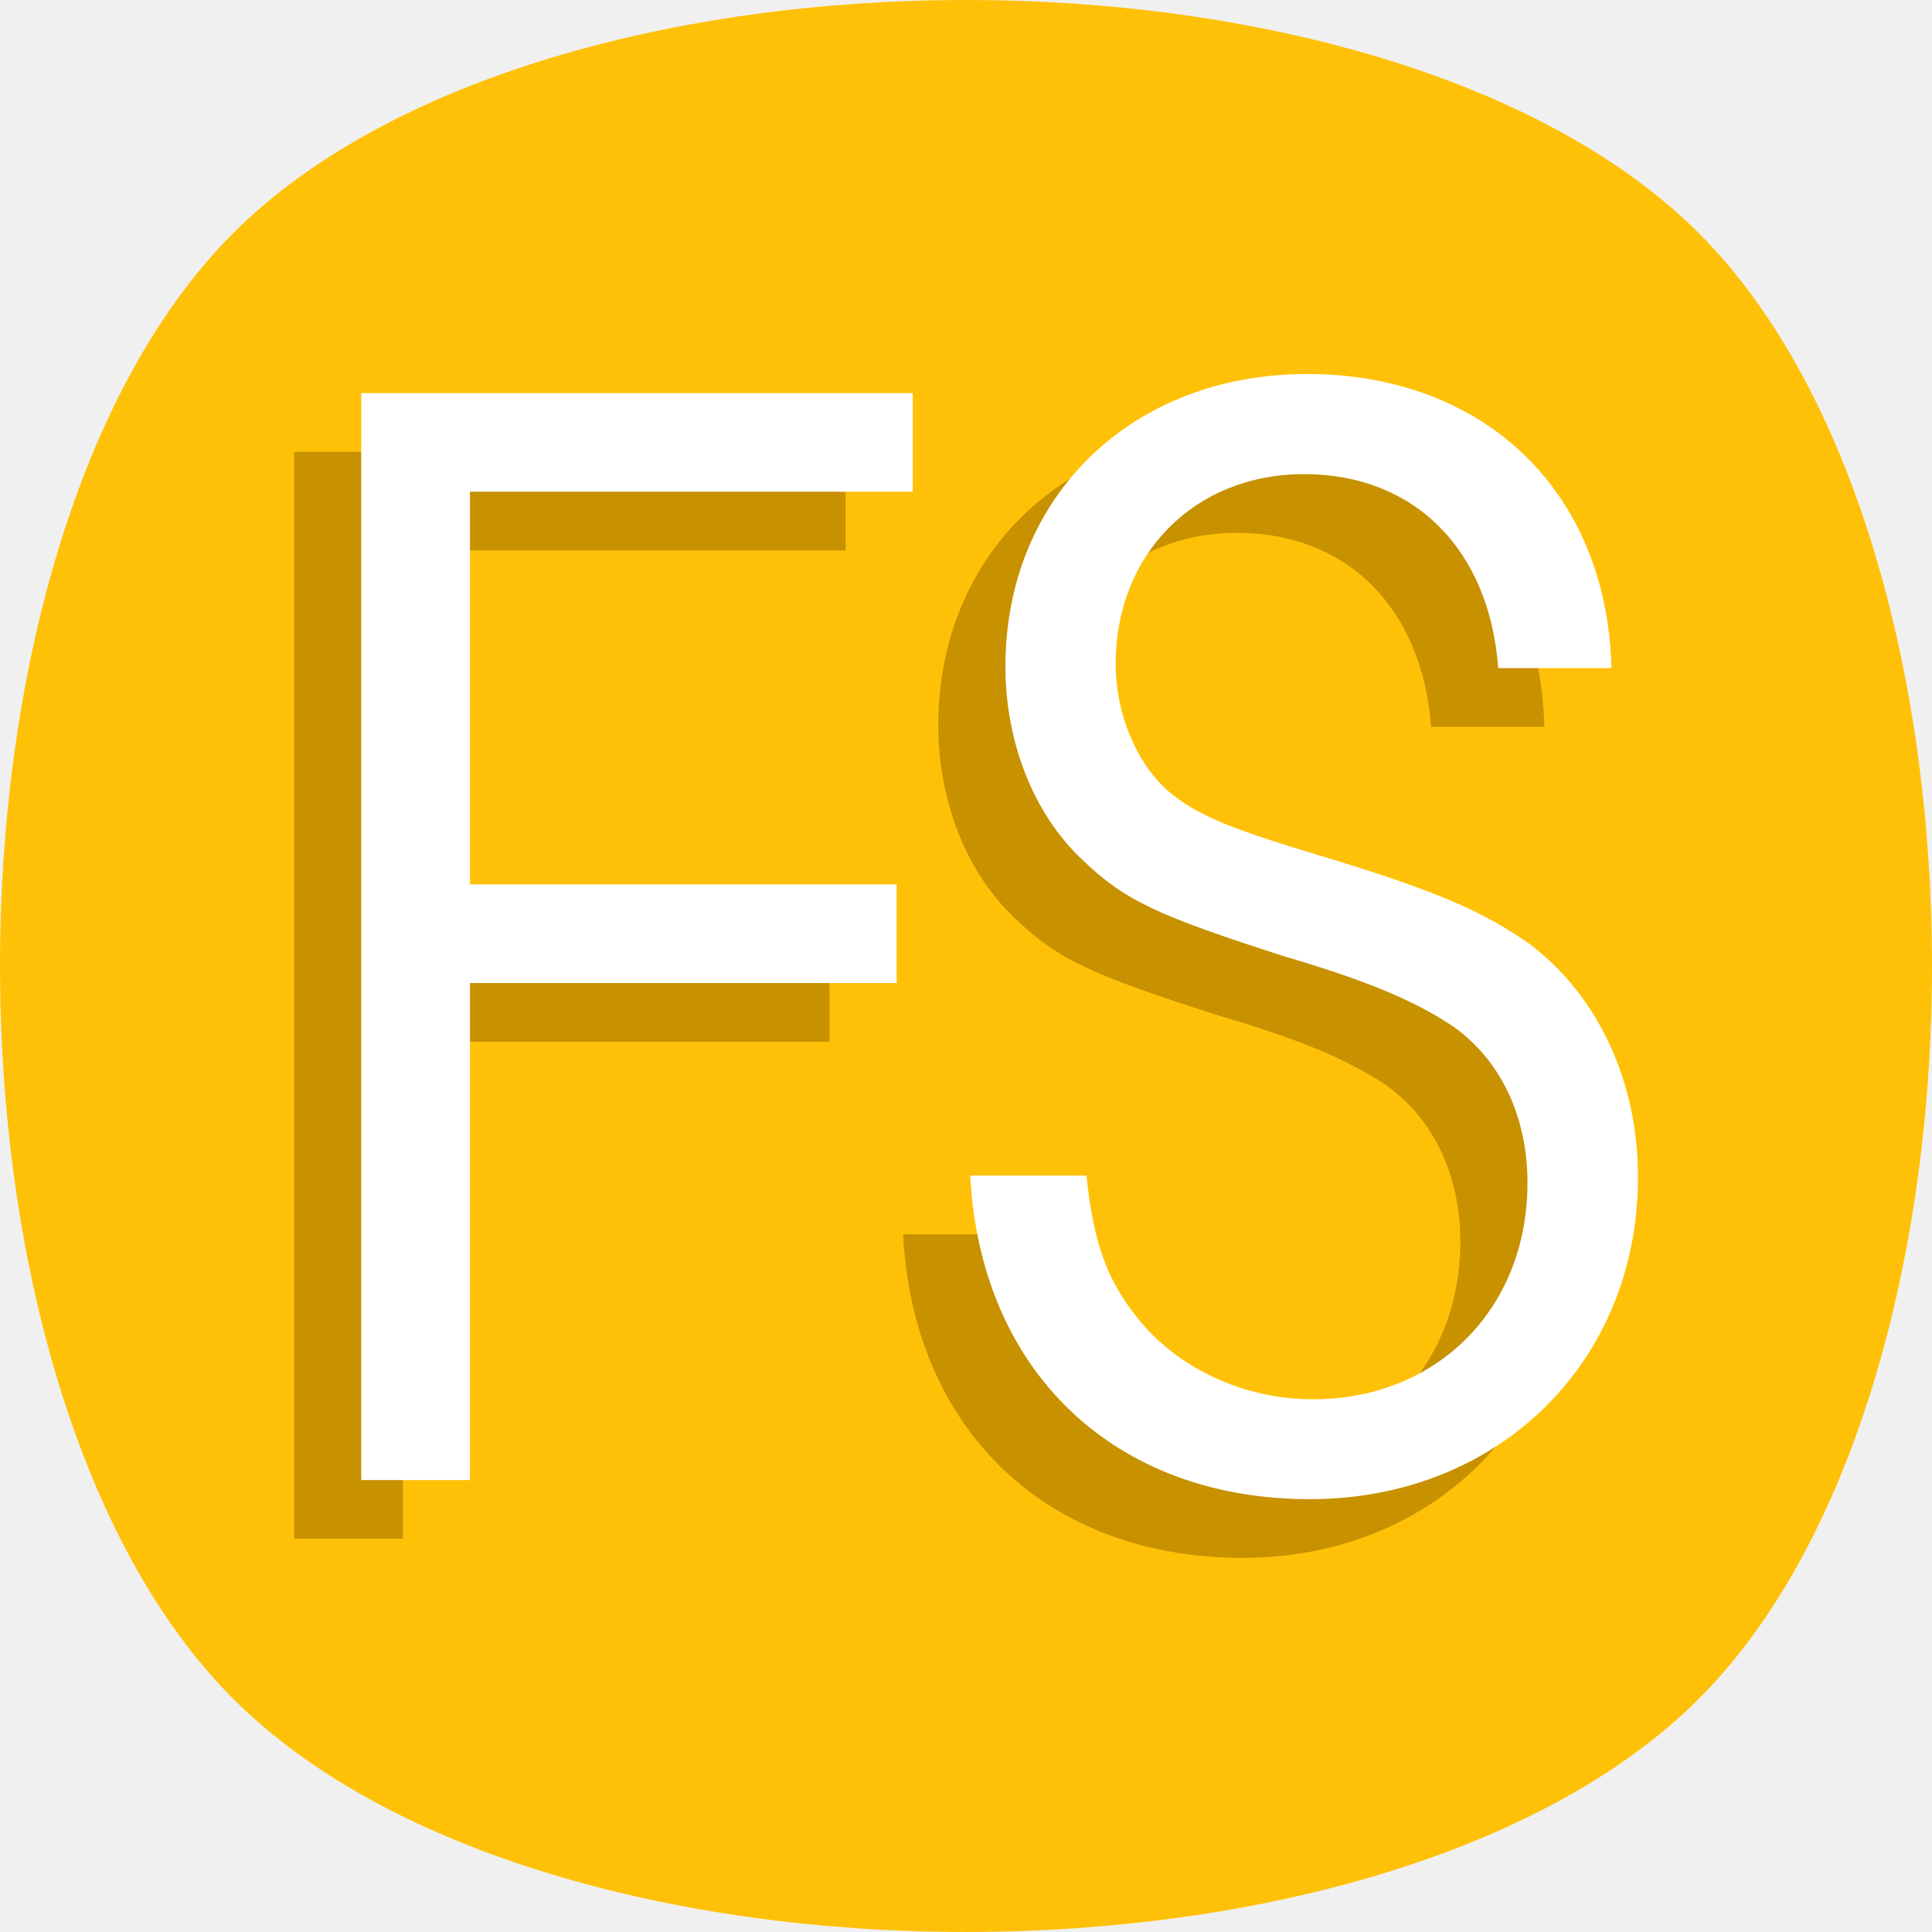
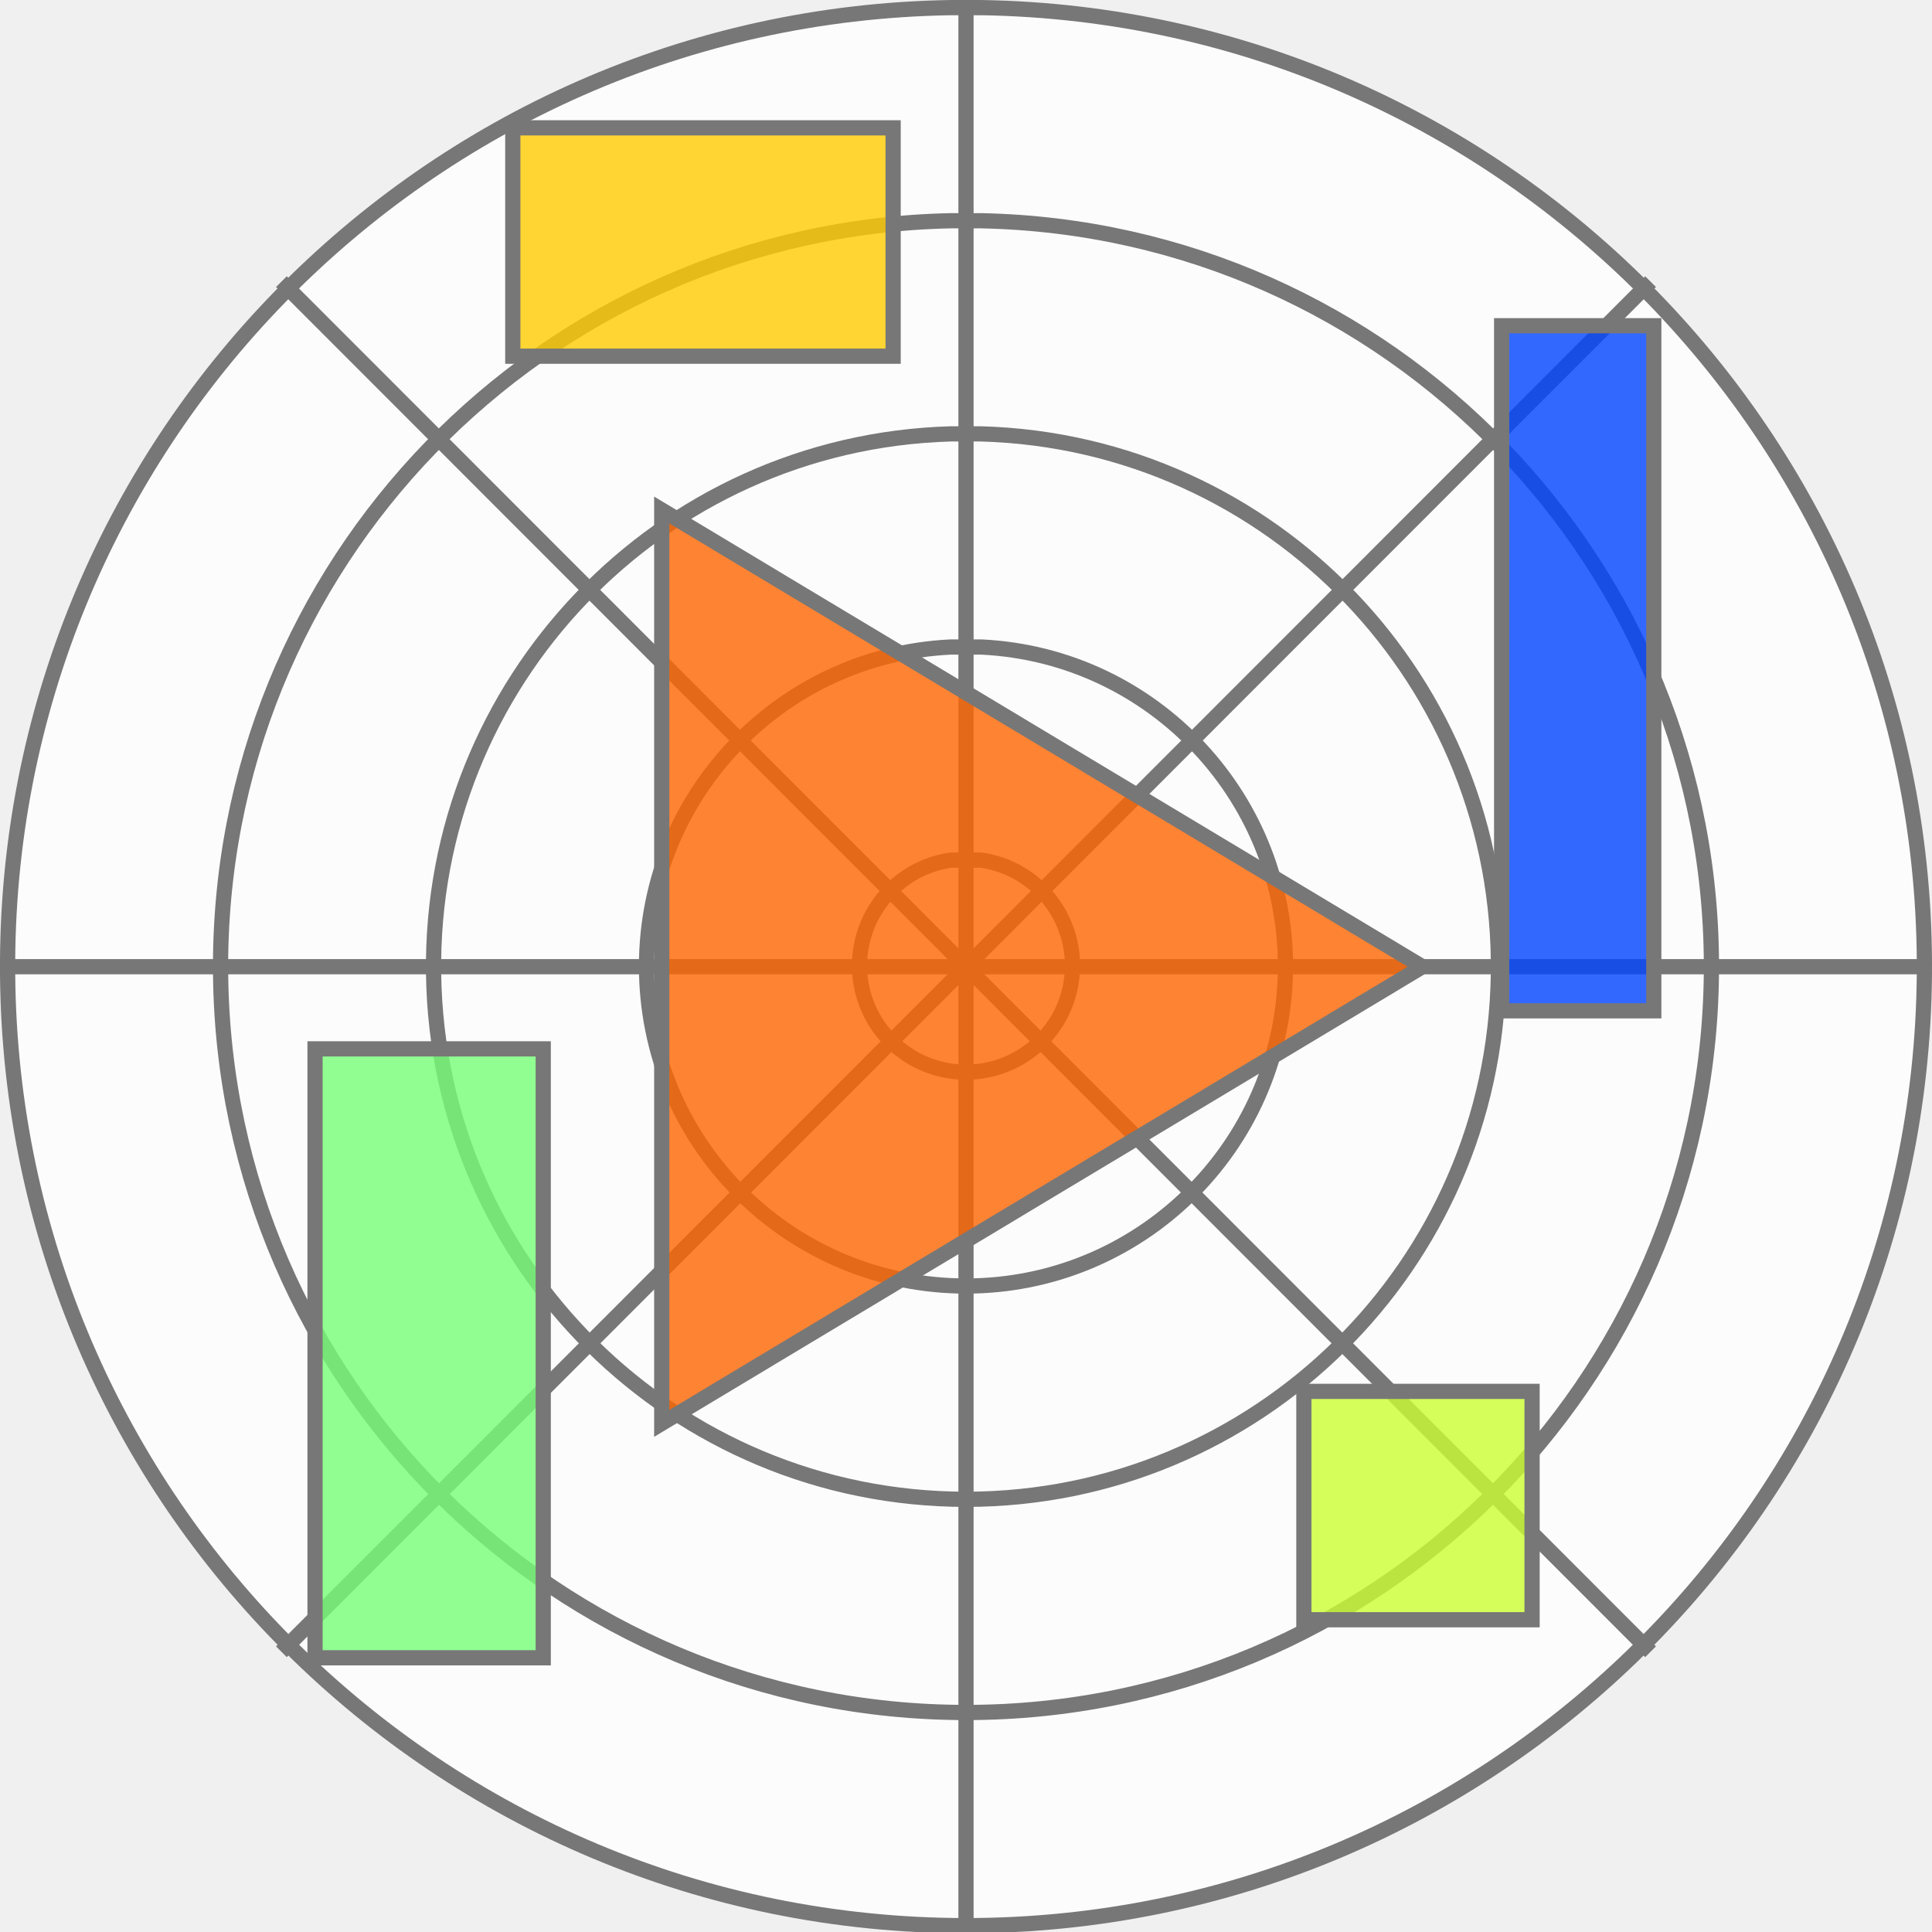
- <svg xmlns="http://www.w3.org/2000/svg" width="135.467mm" height="135.467mm" viewBox="0 0 135.467 135.467" version="1.1" id="svg8">
+ <svg xmlns="http://www.w3.org/2000/svg" width="512" height="512" viewBox="0 0 135.467 135.467" version="1.1" id="svg8">
  <defs id="defs2" />
  <g id="layer1" transform="translate(-50.44215,-69.11695)">
    <g id="g871" transform="matrix(1.201444,0,0,1.201444,-10.16129,-13.92323)">
-       <path style="fill:#ffc107;fill-opacity:1;stroke:none;stroke-width:2.117;stroke-linecap:round;stroke-linejoin:round" id="path849" d="m 149.587,168.261 c -18.145,18.145 -67.391,18.145 -85.536,0 -18.145,-18.145 -18.145,-67.391 -10e-7,-85.536 18.145,-18.145 67.391,-18.145 85.536,-10e-7 18.145,18.145 18.145,67.391 0,85.536 z" />
-       <g id="g842" transform="translate(7.574194)">
-         <g id="g863" transform="matrix(1.053691,0,0,1.053691,-8.15923,-12.71639)">
-           <g id="g848" transform="matrix(0.8783061,0,0,0.8783061,-8.857739,15.96228)">
-             <text xml:space="preserve" style="font-style:normal;font-variant:normal;font-weight:normal;font-stretch:normal;font-size:92.752px;line-height:1.25;font-family:'URW Gothic';-inkscape-font-specification:'URW Gothic';letter-spacing:0px;word-spacing:0px;fill:#c79100;fill-opacity:1;stroke-width:2.319" x="76.719" y="167.291" id="text857">
-               <tspan id="tspan855" x="76.719" y="167.291" style="font-style:normal;font-variant:normal;font-weight:normal;font-stretch:normal;font-family:'URW Gothic';-inkscape-font-specification:'URW Gothic';fill:#c79100;fill-opacity:1;stroke-width:2.319">FS</tspan>
-             </text>
-             <text xml:space="preserve" style="font-style:normal;font-variant:normal;font-weight:normal;font-stretch:normal;font-size:92.752px;line-height:1.25;font-family:'URW Gothic';-inkscape-font-specification:'URW Gothic';letter-spacing:0px;word-spacing:0px;fill:#ffffff;stroke-width:2.319" x="80.952" y="163.587" id="text853">
-               <tspan id="tspan851" x="80.952" y="163.587" style="font-style:normal;font-variant:normal;font-weight:normal;font-stretch:normal;font-family:'URW Gothic';-inkscape-font-specification:'URW Gothic';fill:#ffffff;stroke-width:2.319">FS</tspan>
-             </text>
+       <g style="fill-opacity:0.8;stroke:#777777" id="g942" transform="matrix(0.220221,0,0,0.220221,125.7518,91.02771)">
+         <g id="g954" transform="matrix(4.031596,0,0,4.034375,263.4976,-388.3898)">
+           <g style="fill-opacity:0.8;stroke:#777777" id="g914" transform="translate(-435.973,1198.22)">
+             <path fill="#ffffff" d="m 348.29,-1126.111 a 63,63 0 1 0 2,0 z m 0,14 a 49,49 0 1 0 2,0 z m 0,14 a 35,35 0 1 0 2,0 z m 0,14 a 21,21 0 1 0 2,0 z m 0,14 a 7,7 0 1 0 2,0 z m 64,7 h -126 m 108,-45 -90,90 m 90,0 -90,-90 m 45,-18 v 126" id="path888" />
+             <path fill="#ff6600" d="m 329.29,-1093.111 v 60 l 50,-30 z" id="path890" />
          </g>
+           <path fill="#ffcc00" d="m -116.473,80.006 v 15 h 25 v -15 z" id="path920" />
+           <path fill="#77ff77" d="m -129.473,140.506 h 15 v 40 h -15 z" id="path922" />
+           <path fill="#ccff33" d="m -64.473,178.006 v -15 h 15 v 15 z" id="path924" />
+           <path fill="#0044ff" d="M -51.473,93.006 V 138.006 h 10 V 93.006 Z" id="path926" />
        </g>
      </g>
    </g>
  </g>
</svg>
